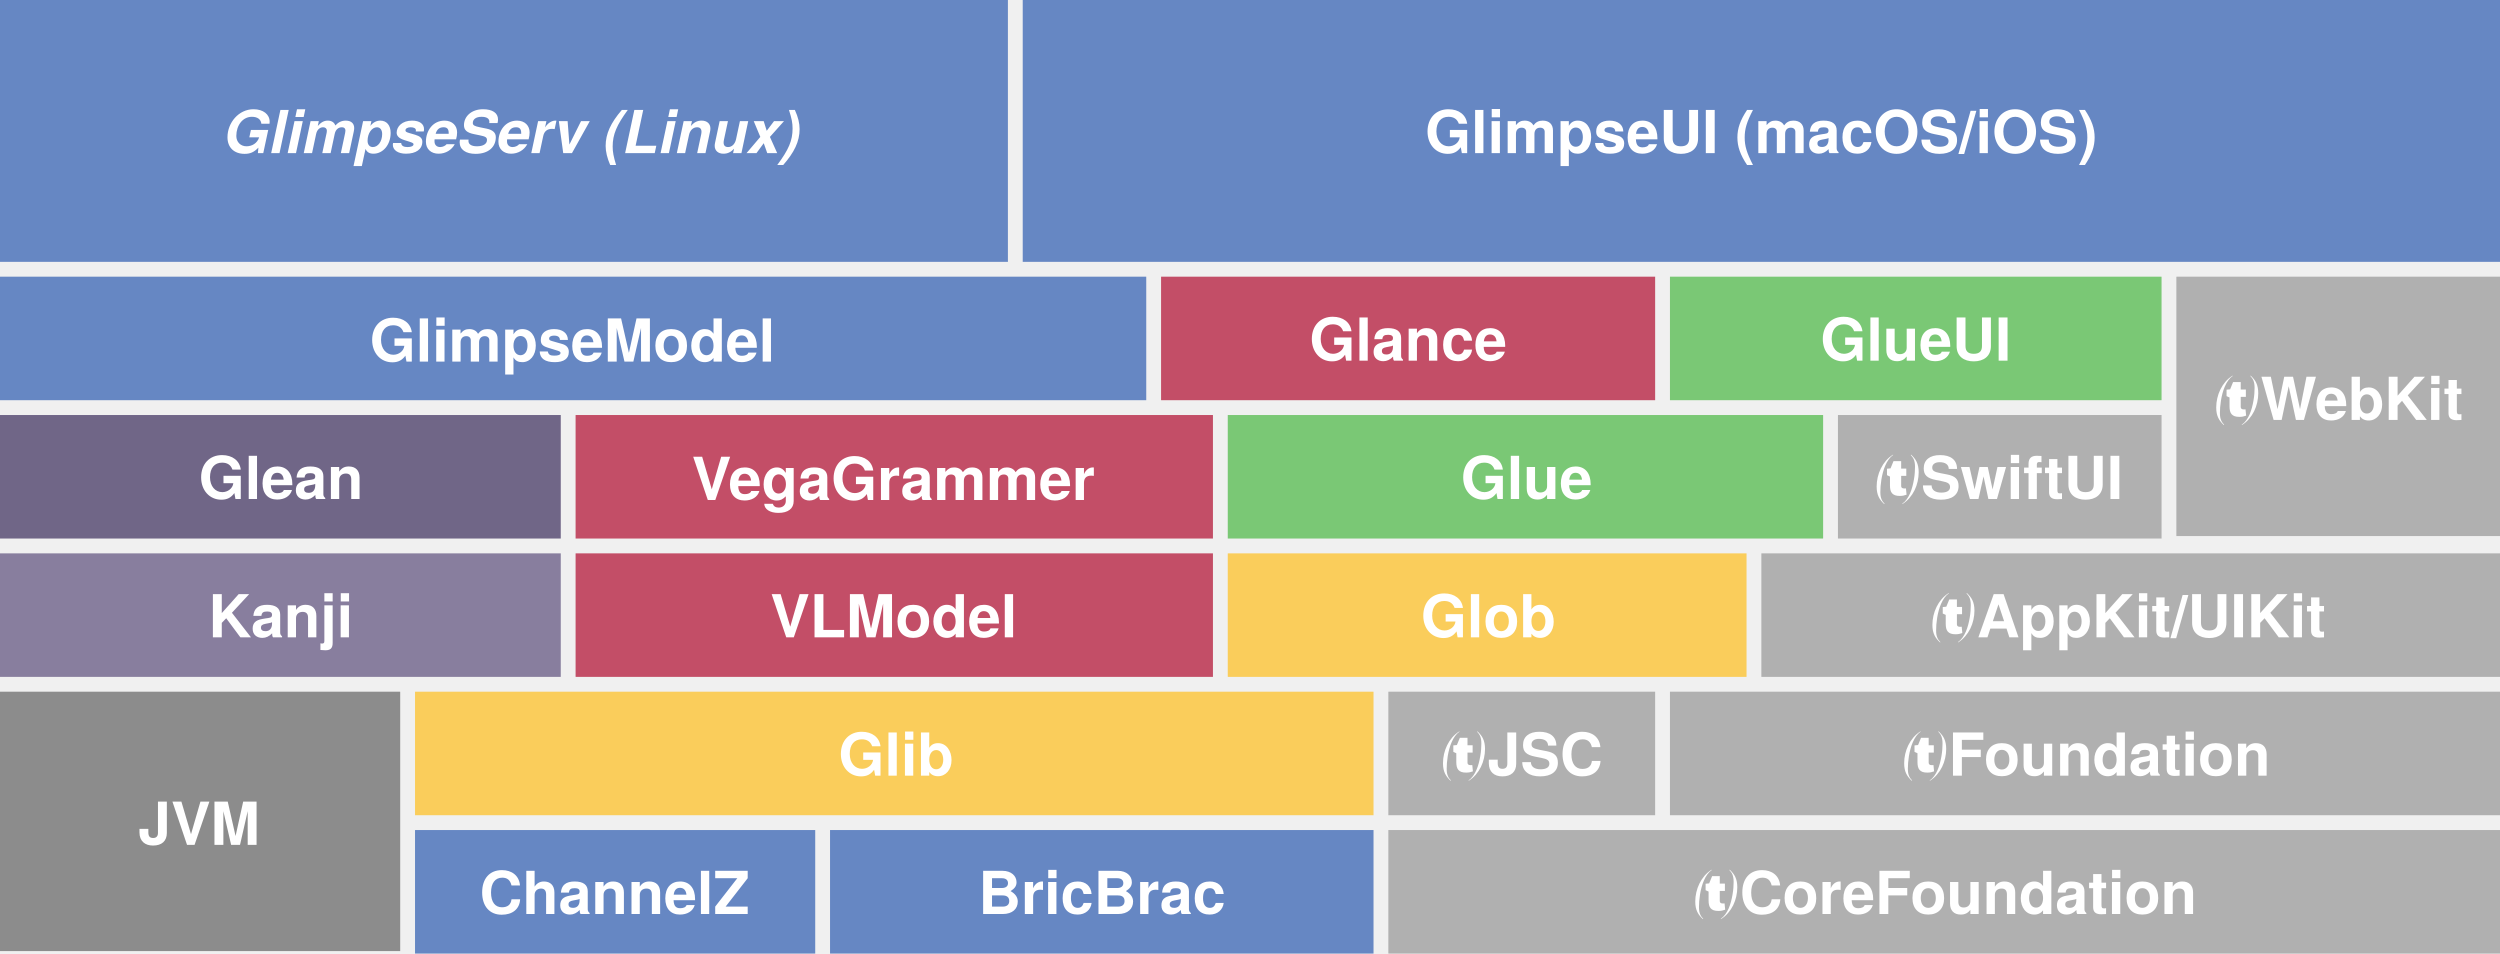
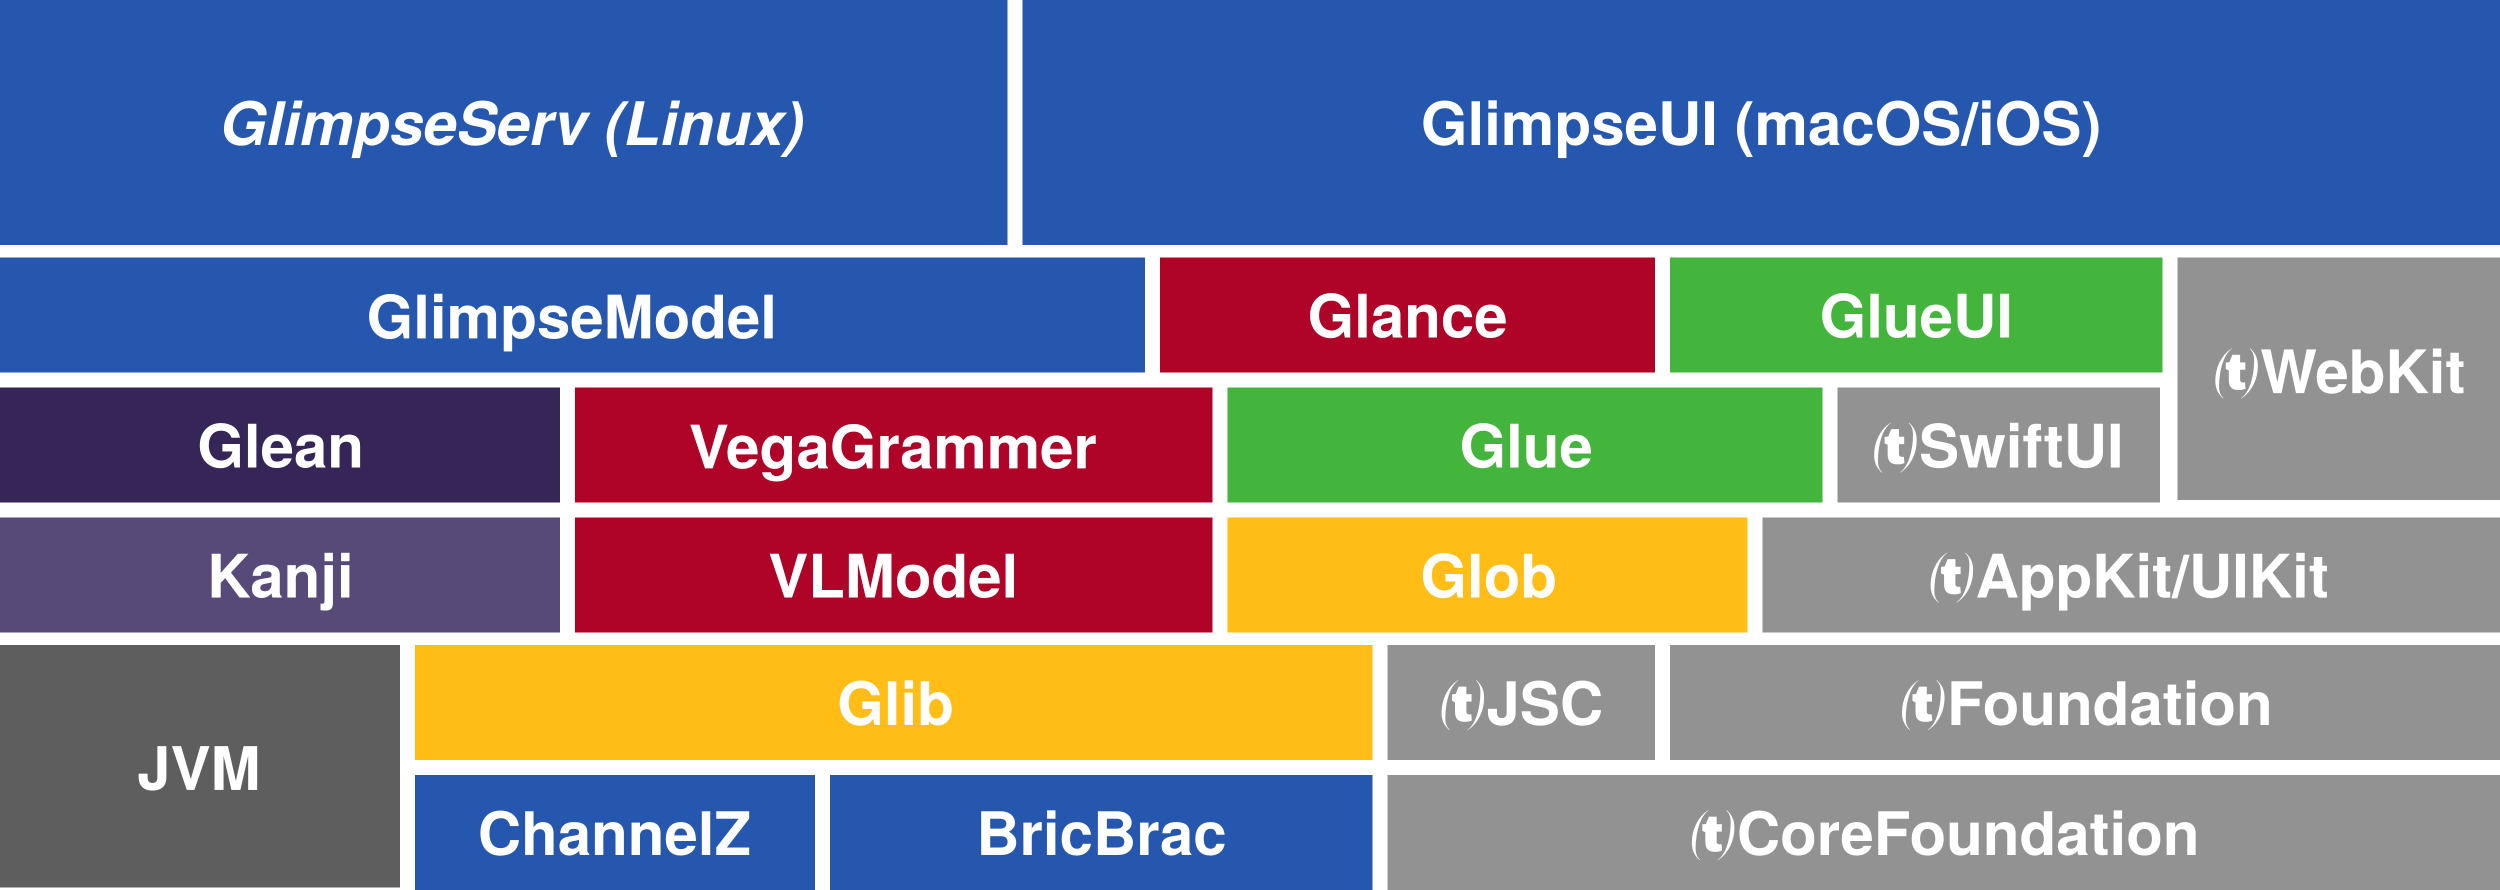
- <svg xmlns="http://www.w3.org/2000/svg" width="1012px" height="386px" viewBox="0 0 1012 386" version="1.1">
-   <g id="Architecture" stroke="none" stroke-width="1" fill="none" fill-rule="evenodd">
-     <g id="CoreFoundation" transform="translate(562, 336)">
-       <rect id="Rectangle" fill="#929292" opacity="0.683" x="0" y="0" width="450" height="50" />
+ <svg xmlns="http://www.w3.org/2000/svg" width="1000px" height="356px" viewBox="0 0 1000 356" version="1.1">
+   <g id="Artboard" stroke="none" stroke-width="1" fill="none" fill-rule="evenodd">
+     <rect fill="#FFFFFF" x="0" y="0" width="1000" height="356" />
+     <g id="CoreFoundation" transform="translate(555, 310)">
+       <rect id="Rectangle" fill="#929292" x="0" y="0" width="445" height="46" />
      <text id="CoreFoundation" font-family="HelveticaNeue-Bold, Helvetica Neue" font-size="24" font-weight="bold" fill="#FFFFFF">
-         <tspan x="123.288" y="34">CoreFoundation</tspan>
+         <tspan x="120.788" y="32">CoreFoundation</tspan>
      </text>
    </g>
-     <g id="ChannelZ" transform="translate(168, 336)">
-       <rect id="Rectangle" fill="#2657AF" opacity="0.683" x="0" y="0" width="162" height="50" />
+     <g id="ChannelZ" transform="translate(166, 310)">
+       <rect id="Rectangle" fill="#2657AF" x="0" y="0" width="160" height="46" />
      <text font-family="HelveticaNeue-Bold, Helvetica Neue" font-size="24" font-weight="bold" fill="#FFFFFF">
-         <tspan x="26.112" y="34">ChannelZ</tspan>
+         <tspan x="25.112" y="32">ChannelZ</tspan>
      </text>
    </g>
-     <g id="BricBrac" transform="translate(336, 336)">
-       <rect id="Rectangle" fill="#2657AF" opacity="0.683" x="0" y="0" width="220" height="50" />
+     <g id="BricBrac" transform="translate(332, 310)">
+       <rect id="Rectangle" fill="#2657AF" x="0" y="0" width="217" height="46" />
      <text font-family="HelveticaNeue-Bold, Helvetica Neue" font-size="24" font-weight="bold" fill="#FFFFFF">
-         <tspan x="60.008" y="34">BricBrac</tspan>
+         <tspan x="58.508" y="32">BricBrac</tspan>
      </text>
    </g>
-     <g id="Foundation" transform="translate(676, 280)">
-       <rect id="Rectangle" fill="#929292" opacity="0.683" x="0" y="0" width="336" height="50" />
+     <g id="Foundation" transform="translate(668, 258)">
+       <rect id="Rectangle" fill="#929292" x="0" y="0" width="332" height="46" />
      <text id="Foundation" font-family="HelveticaNeue-Bold, Helvetica Neue" font-size="24" font-weight="bold" fill="#FFFFFF">
-         <tspan x="93.852" y="34">Foundation</tspan>
+         <tspan x="91.852" y="32">Foundation</tspan>
      </text>
    </g>
-     <g id="JSC" transform="translate(562, 280)">
-       <rect id="Rectangle" fill="#929292" opacity="0.683" x="0" y="0" width="108" height="50" />
+     <g id="JSC" transform="translate(555, 258)">
+       <rect id="Rectangle" fill="#929292" x="0" y="0" width="107" height="46" />
      <text id="JSC" font-family="HelveticaNeue-Bold, Helvetica Neue" font-size="24" font-weight="bold" fill="#FFFFFF">
-         <tspan x="21.168" y="34">JSC</tspan>
+         <tspan x="20.668" y="32">JSC</tspan>
      </text>
    </g>
-     <g id="Glib" transform="translate(168, 280)">
-       <rect id="Rectangle" fill="#FFBD16" opacity="0.683" x="0" y="0" width="388" height="50" />
+     <g id="Glib" transform="translate(166, 258)">
+       <rect id="Rectangle" fill="#FFBD16" x="0" y="0" width="383" height="46" />
      <text font-family="HelveticaNeue-Bold, Helvetica Neue" font-size="24" font-weight="bold" fill="#FFFFFF">
-         <tspan x="171.368" y="34">Glib</tspan>
+         <tspan x="168.868" y="32">Glib</tspan>
      </text>
    </g>
-     <g id="JVM" transform="translate(0, 280)">
-       <rect id="Rectangle" fill="#5E5E5E" opacity="0.683" x="0" y="0" width="162" height="105" />
+     <g id="JVM" transform="translate(0, 258)">
+       <rect id="Rectangle" fill="#5E5E5E" x="0" y="0" width="160" height="97" />
      <text font-family="HelveticaNeue-Bold, Helvetica Neue" font-size="24" font-weight="bold" fill="#FFFFFF">
-         <tspan x="55.884" y="62">JVM</tspan>
+         <tspan x="54.884" y="57.962">JVM</tspan>
      </text>
    </g>
-     <g id="AppKit/UIKit" transform="translate(713, 224)">
-       <rect id="Rectangle" fill="#929292" opacity="0.683" x="0" y="0" width="299" height="50" />
+     <g id="AppKit/UIKit" transform="translate(705, 207)">
+       <rect id="Rectangle" fill="#929292" x="0" y="0" width="295" height="46" />
      <text id="AppKit/UIKit" font-family="HelveticaNeue-Bold, Helvetica Neue" font-size="24" font-weight="bold" fill="#FFFFFF">
-         <tspan x="68.284" y="34">AppKit/UIKit</tspan>
+         <tspan x="66.284" y="32">AppKit/UIKit</tspan>
      </text>
    </g>
-     <g id="Glob" transform="translate(497, 224)">
-       <rect id="Rectangle" fill="#FFBD16" opacity="0.683" x="0" y="0" width="210" height="50" />
+     <g id="Glob" transform="translate(491, 207)">
+       <rect id="Rectangle" fill="#FFBD16" x="0" y="0" width="208" height="46" />
      <text font-family="HelveticaNeue-Bold, Helvetica Neue" font-size="24" font-weight="bold" fill="#FFFFFF">
-         <tspan x="78.132" y="34">Glob</tspan>
+         <tspan x="77.132" y="32">Glob</tspan>
      </text>
    </g>
-     <g id="VLModel" transform="translate(233, 224)">
-       <rect id="Rectangle" fill="#AF0327" opacity="0.683" x="0" y="0" width="258" height="50" />
+     <g id="VLModel" transform="translate(230, 207)">
+       <rect id="Rectangle" fill="#AF0327" x="0" y="0" width="255" height="46" />
      <text font-family="HelveticaNeue-Bold, Helvetica Neue" font-size="24" font-weight="bold" fill="#FFFFFF">
-         <tspan x="78.792" y="34">VLModel</tspan>
+         <tspan x="77.292" y="32">VLModel</tspan>
      </text>
    </g>
-     <g id="Kanji" transform="translate(0, 224)">
-       <rect id="Rectangle" fill="#584A78" opacity="0.683" x="-5.68434189e-14" y="0" width="227" height="50" />
+     <g id="Kanji" transform="translate(0, 207)">
+       <rect id="Rectangle" fill="#584A78" x="-5.60921843e-14" y="0" width="224" height="46" />
      <text font-family="HelveticaNeue-Bold, Helvetica Neue" font-size="24" font-weight="bold" fill="#FFFFFF">
-         <tspan x="84.4" y="34">Kanji</tspan>
+         <tspan x="82.9" y="32">Kanji</tspan>
      </text>
    </g>
-     <g id="SwiftUI" transform="translate(744, 168)">
-       <rect id="Rectangle" fill="#929292" opacity="0.683" x="0" y="0" width="131" height="50" />
+     <g id="SwiftUI" transform="translate(735, 155)">
+       <rect id="Rectangle" fill="#929292" x="0" y="0" width="129" height="46" />
      <text id="SwiftUI" font-family="HelveticaNeue-Bold, Helvetica Neue" font-size="24" font-weight="bold" fill="#FFFFFF">
-         <tspan x="14.716" y="34">SwiftUI</tspan>
+         <tspan x="13.716" y="32">SwiftUI</tspan>
      </text>
    </g>
-     <g id="Glue" transform="translate(497, 168)">
-       <rect id="Rectangle" fill="#44B53C" opacity="0.683" x="0" y="0" width="241" height="50" />
+     <g id="Glue" transform="translate(491, 155)">
+       <rect id="Rectangle" fill="#44B53C" x="0" y="0" width="238" height="46" />
      <text font-family="HelveticaNeue-Bold, Helvetica Neue" font-size="24" font-weight="bold" fill="#FFFFFF">
-         <tspan x="94.292" y="34">Glue</tspan>
+         <tspan x="92.792" y="32">Glue</tspan>
      </text>
    </g>
-     <g id="VegaGrammer" transform="translate(233, 168)">
-       <rect id="Rectangle" fill="#AF0327" opacity="0.683" x="0" y="0" width="258" height="50" />
+     <g id="VegaGrammer" transform="translate(230, 155)">
+       <rect id="Rectangle" fill="#AF0327" x="0" y="0" width="255" height="46" />
      <text font-family="HelveticaNeue-Bold, Helvetica Neue" font-size="24" font-weight="bold" fill="#FFFFFF">
-         <tspan x="47.028" y="34.385">VegaGrammer</tspan>
+         <tspan x="45.528" y="32.354">VegaGrammer</tspan>
      </text>
    </g>
-     <g id="Glean" transform="translate(0, 168)">
-       <rect id="Rectangle" fill="#352657" opacity="0.683" x="0" y="0" width="227" height="50" />
+     <g id="Glean" transform="translate(0, 155)">
+       <rect id="Rectangle" fill="#352657" x="0" y="0" width="224" height="46" />
      <text font-family="HelveticaNeue-Bold, Helvetica Neue" font-size="24" font-weight="bold" fill="#FFFFFF">
-         <tspan x="80.404" y="34">Glean</tspan>
+         <tspan x="78.904" y="32">Glean</tspan>
      </text>
    </g>
-     <g id="GlimpseModel" transform="translate(0, 112)">
-       <rect id="Rectangle" fill="#2657AF" opacity="0.683" x="0" y="0" width="464" height="50" />
+     <g id="GlimpseModel" transform="translate(0, 103)">
+       <rect id="Rectangle" fill="#2657AF" x="0" y="0" width="458" height="46" />
      <text font-family="HelveticaNeue-Bold, Helvetica Neue" font-size="24" font-weight="bold" fill="#FFFFFF">
-         <tspan x="149.632" y="34.385">GlimpseModel</tspan>
+         <tspan x="146.632" y="32.354">GlimpseModel</tspan>
      </text>
    </g>
-     <g id="WebKit" transform="translate(881, 112)">
-       <rect id="Rectangle" fill="#929292" opacity="0.683" x="0" y="0" width="131" height="105" />
+     <g id="WebKit" transform="translate(871, 103)">
+       <rect id="Rectangle" fill="#929292" x="0" y="0" width="129" height="97" />
      <text id="WebKit" font-family="HelveticaNeue-Bold, Helvetica Neue" font-size="24" font-weight="bold" fill="#FFFFFF">
-         <tspan x="15.172" y="58">WebKit</tspan>
+         <tspan x="14.172" y="54.267">WebKit</tspan>
      </text>
    </g>
-     <g id="Glance" transform="translate(470, 112)">
-       <rect id="Rectangle" fill="#AF0327" opacity="0.683" x="0" y="0" width="200" height="50" />
+     <g id="Glance" transform="translate(464, 103)">
+       <rect id="Rectangle" fill="#AF0327" x="0" y="0" width="198" height="46" />
      <text font-family="HelveticaNeue-Bold, Helvetica Neue" font-size="24" font-weight="bold" fill="#FFFFFF">
-         <tspan x="60.016" y="34">Glance</tspan>
+         <tspan x="59.016" y="32">Glance</tspan>
      </text>
    </g>
-     <g id="GlueUI" transform="translate(676, 112)">
-       <rect id="Rectangle" fill="#44B53C" opacity="0.683" x="0" y="0" width="199" height="50" />
+     <g id="GlueUI" transform="translate(668, 103)">
+       <rect id="Rectangle" fill="#44B53C" x="0" y="0" width="197" height="46" />
      <text font-family="HelveticaNeue-Bold, Helvetica Neue" font-size="24" font-weight="bold" fill="#FFFFFF">
-         <tspan x="60.86" y="34">GlueUI</tspan>
+         <tspan x="59.86" y="32">GlueUI</tspan>
      </text>
    </g>
-     <g id="GlimpseUI" transform="translate(414, 0)">
-       <rect id="Rectangle" fill="#2657AF" opacity="0.683" x="0" y="0" width="598" height="106" />
+     <g id="GlimpseUI" transform="translate(409, 0)">
+       <rect id="Rectangle" fill="#2657AF" x="0" y="0" width="591" height="98" />
      <text id="GlimpseUI-(macOS/iOS" font-family="HelveticaNeue-Bold, Helvetica Neue" font-size="24" font-weight="bold" fill="#FFFFFF">
-         <tspan x="162.848" y="62">GlimpseUI (macOS/iOS)</tspan>
+         <tspan x="159.348" y="58">GlimpseUI (macOS/iOS)</tspan>
      </text>
    </g>
    <g id="GlimpseServ">
-       <rect id="Rectangle" fill="#2657AF" opacity="0.683" x="0" y="0" width="408" height="106" />
+       <rect id="Rectangle" fill="#2657AF" x="0" y="0" width="403" height="98" />
      <text id="GlimpseServ-(Linux)" font-family="HelveticaNeue-BoldItalic, Helvetica Neue" font-size="24" font-style="italic" font-weight="bold" fill="#FFFFFF">
-         <tspan x="90.456" y="62">GlimpseServ (Linux)</tspan>
+         <tspan x="87.956" y="58">GlimpseServ (Linux)</tspan>
      </text>
    </g>
  </g>
</svg>
